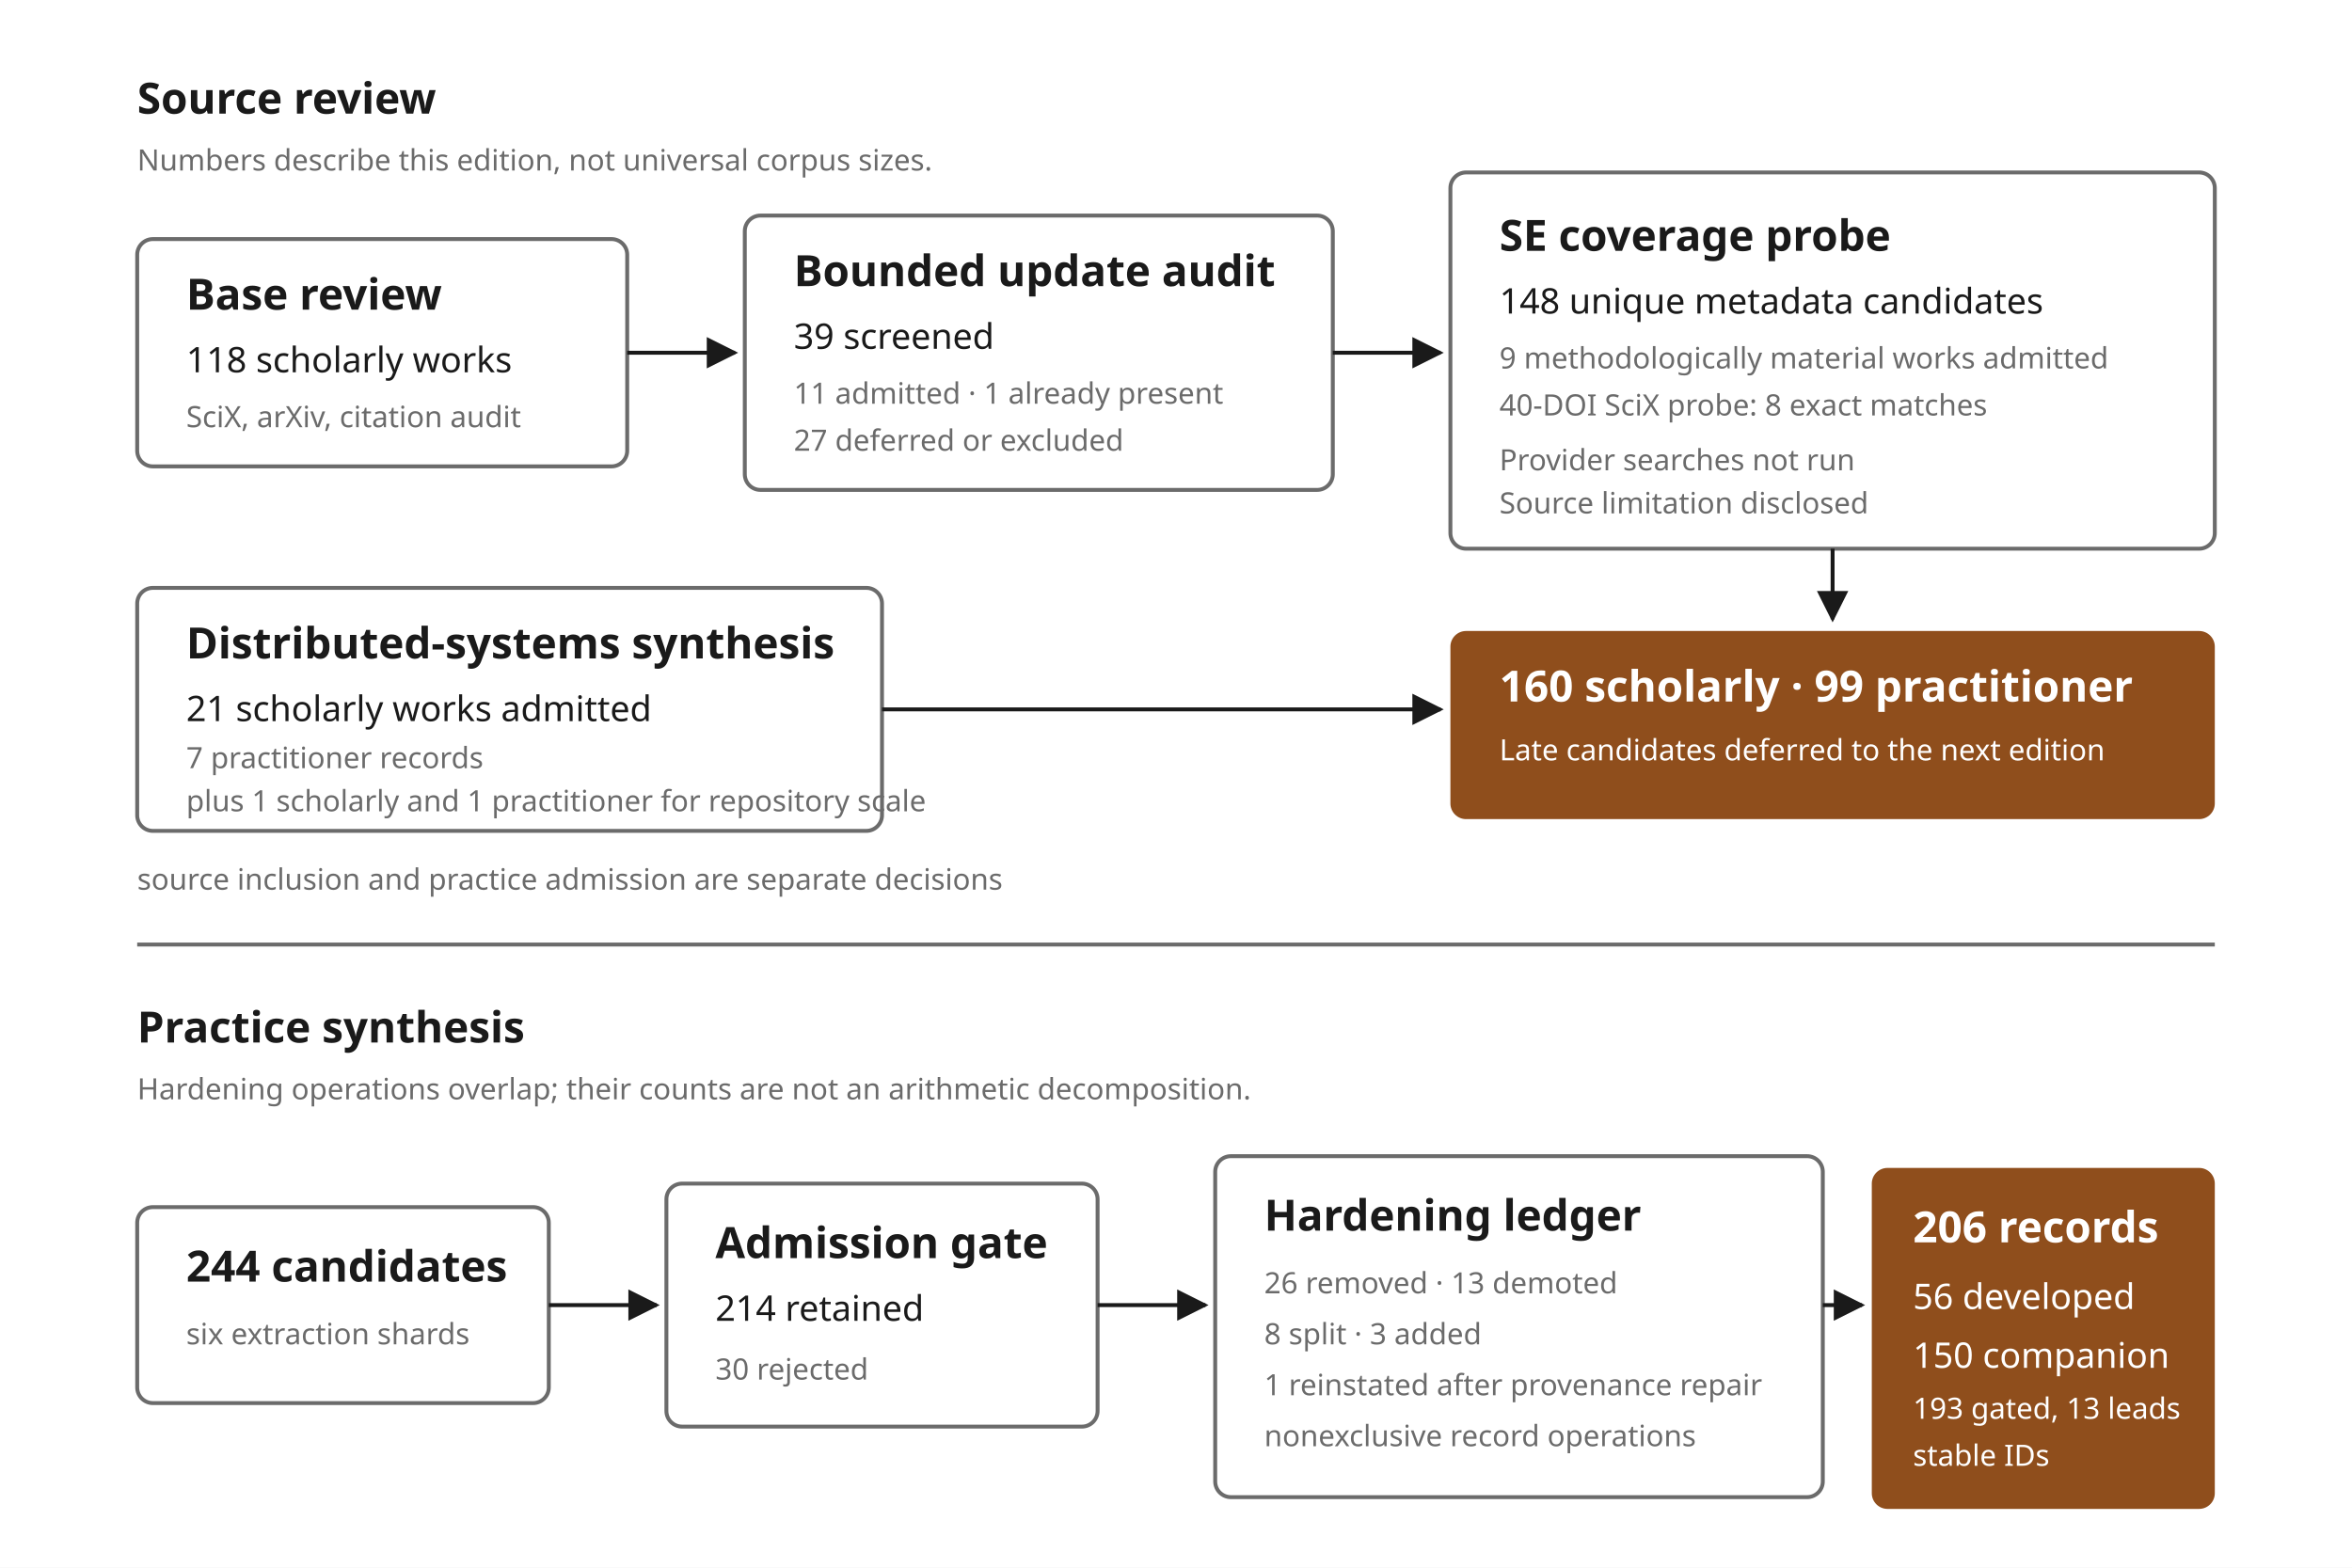
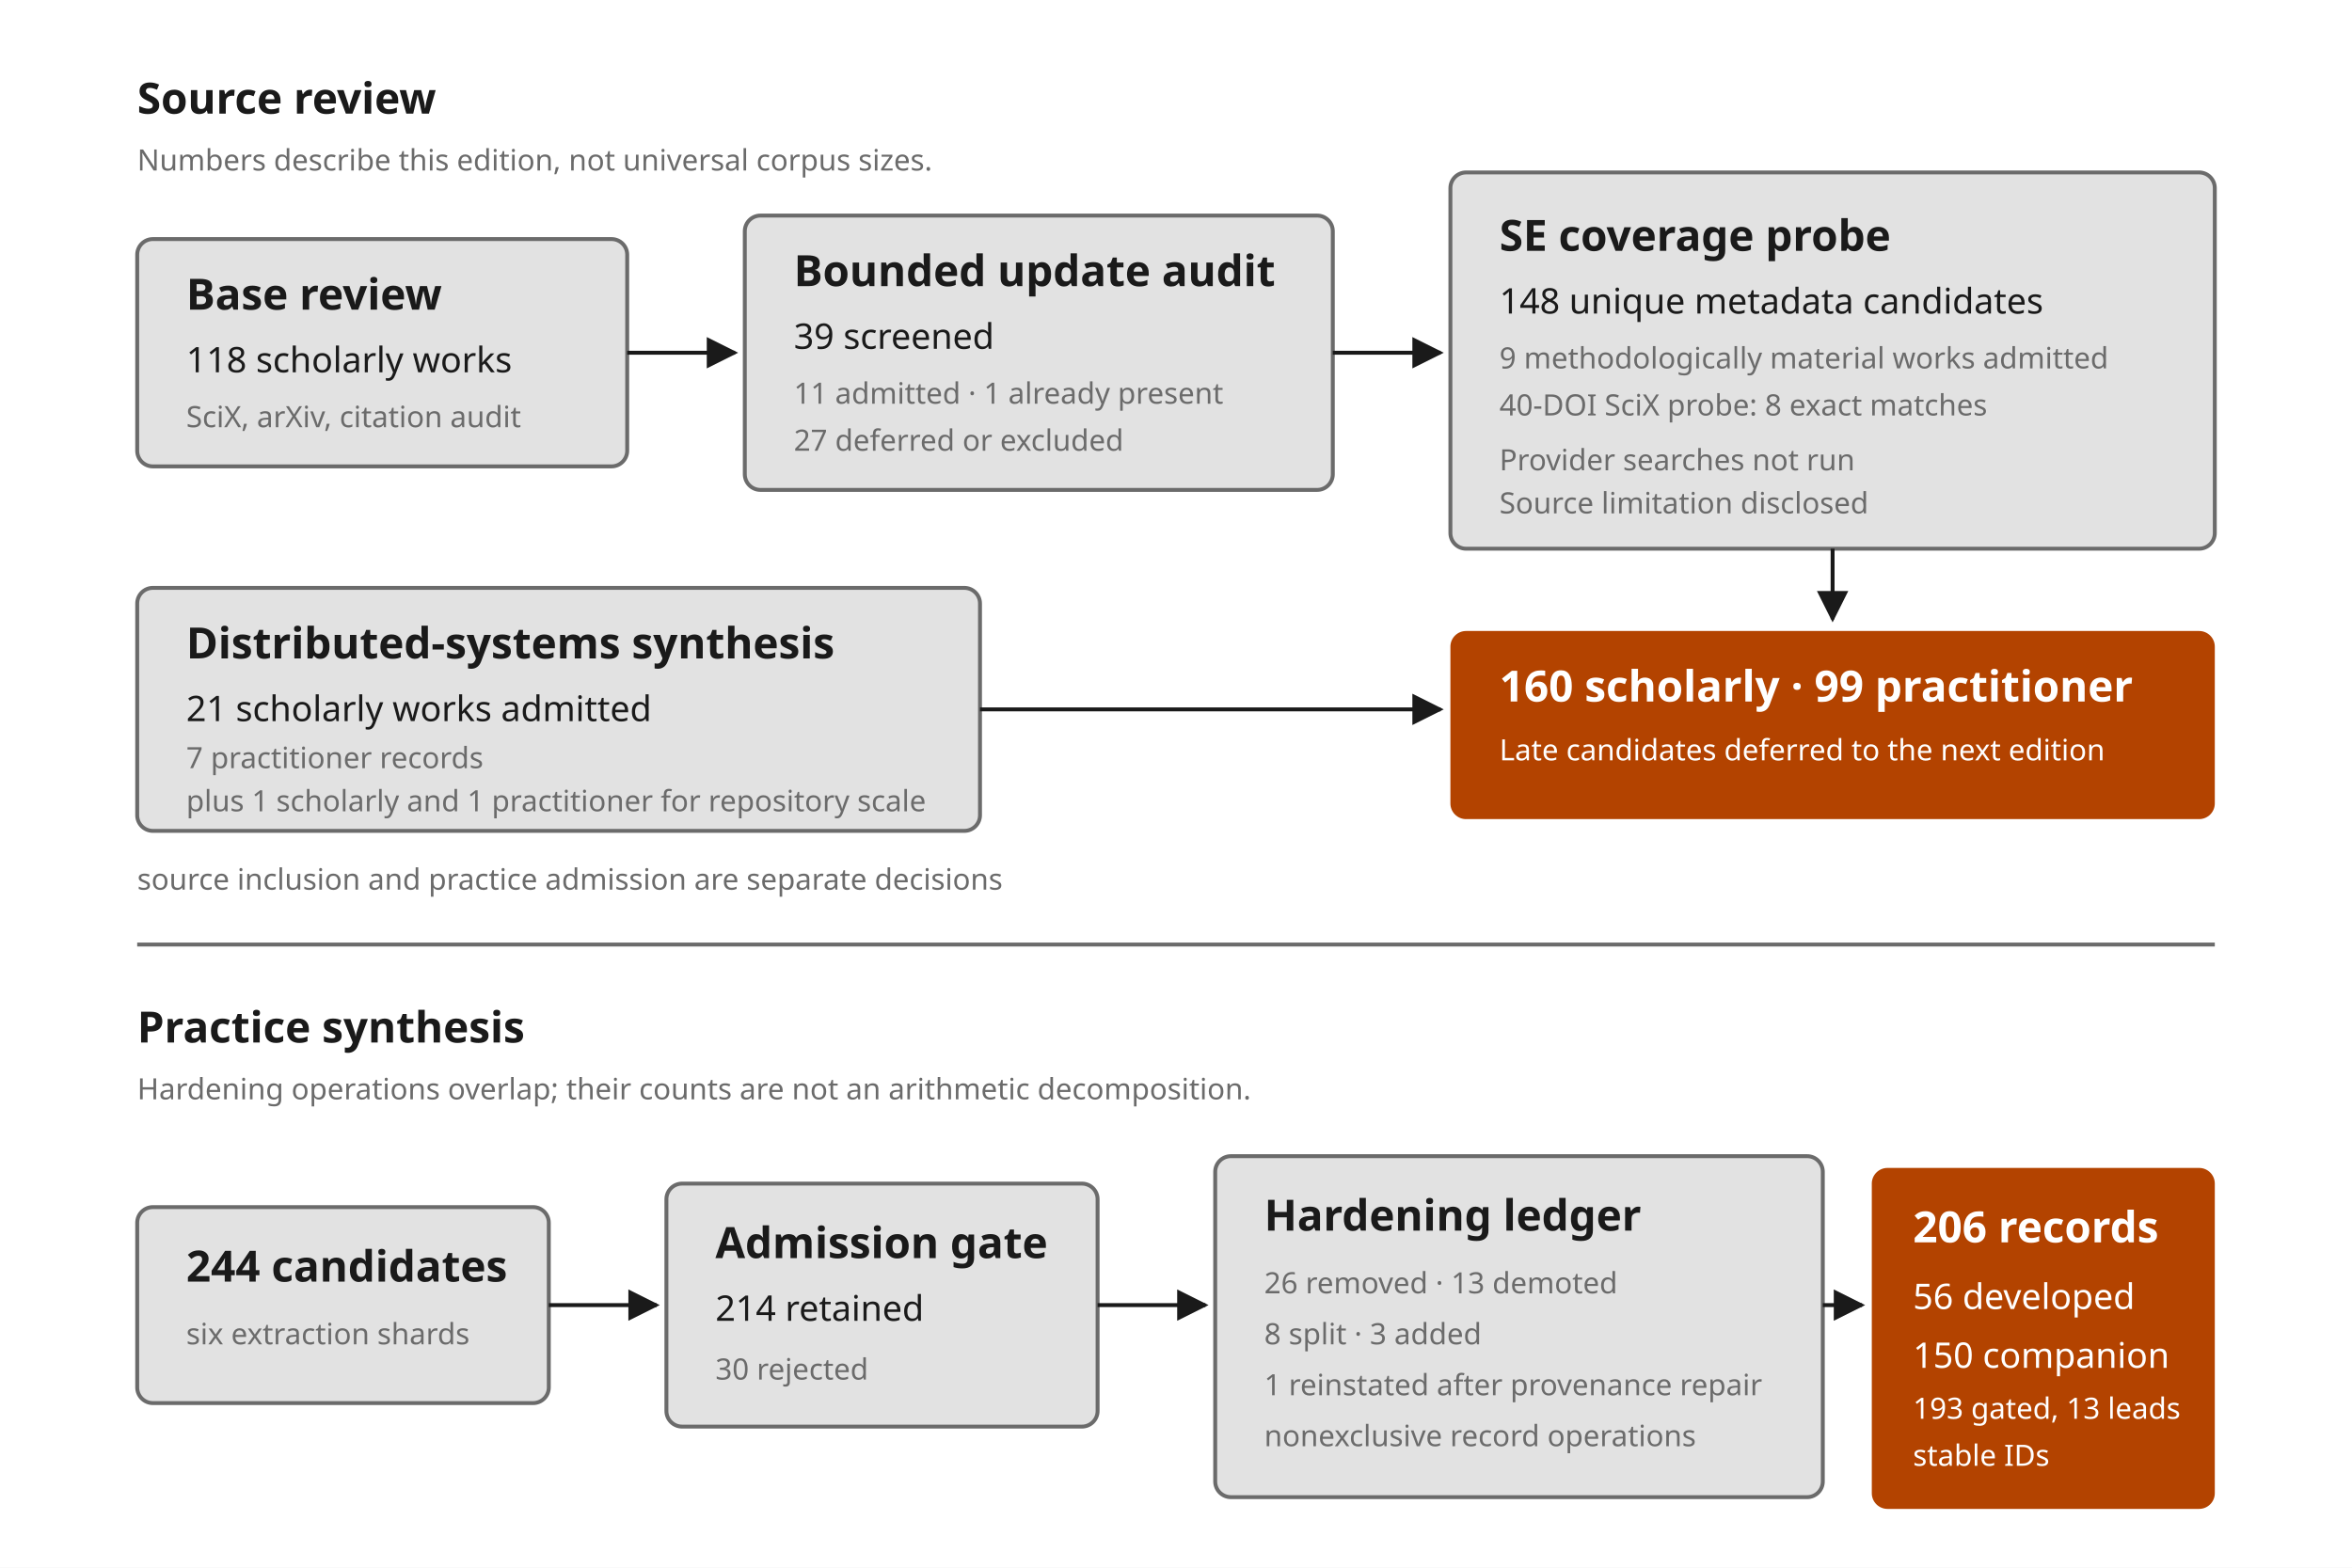
- <svg xmlns="http://www.w3.org/2000/svg" viewBox="0 0 1200 800" width="1200" height="800" role="img" aria-labelledby="figtitle-review-flow desc" class="bookfig">
+ <svg xmlns="http://www.w3.org/2000/svg" viewBox="0 0 1200 800" width="1200" height="800" role="img" aria-labelledby="figtitle-review-flow" class="bookfig">
  <defs>
+     <style>.bookfig .f-bg{fill:#ffffff}.bookfig .s-bg{stroke:#ffffff}.bookfig .f-ink{fill:#1a1a1a}.bookfig .s-ink{stroke:#1a1a1a}.bookfig .f-mid{fill:#6b6b6b}.bookfig .s-mid{stroke:#6b6b6b}.bookfig .f-faint{fill:#b8b8b8}.bookfig .s-faint{stroke:#b8b8b8}.bookfig .f-wash{fill:#e2e2e2}.bookfig .s-wash{stroke:#e2e2e2}.bookfig .f-accent{fill:#b34300}.bookfig .s-accent{stroke:#b34300}.bookfig .f-onacc{fill:#ffffff}.bookfig .s-onacc{stroke:#ffffff}@media (prefers-color-scheme:dark){.bookfig .f-bg{fill:#232019}.bookfig .s-bg{stroke:#232019}.bookfig .f-ink{fill:#ede5d6}.bookfig .s-ink{stroke:#ede5d6}.bookfig .f-mid{fill:#9a8f7c}.bookfig .s-mid{stroke:#9a8f7c}.bookfig .f-faint{fill:#5c5346}.bookfig .s-faint{stroke:#5c5346}.bookfig .f-wash{fill:#3d382f}.bookfig .s-wash{stroke:#3d382f}.bookfig .f-accent{fill:#df9d5e}.bookfig .s-accent{stroke:#df9d5e}.bookfig .f-onacc{fill:#232019}.bookfig .s-onacc{stroke:#232019}}:where([data-theme="dark"]) .bookfig .f-bg{fill:#232019}:where([data-theme="dark"]) .bookfig .s-bg{stroke:#232019}:where([data-theme="dark"]) .bookfig .f-ink{fill:#ede5d6}:where([data-theme="dark"]) .bookfig .s-ink{stroke:#ede5d6}:where([data-theme="dark"]) .bookfig .f-mid{fill:#9a8f7c}:where([data-theme="dark"]) .bookfig .s-mid{stroke:#9a8f7c}:where([data-theme="dark"]) .bookfig .f-faint{fill:#5c5346}:where([data-theme="dark"]) .bookfig .s-faint{stroke:#5c5346}:where([data-theme="dark"]) .bookfig .f-wash{fill:#3d382f}:where([data-theme="dark"]) .bookfig .s-wash{stroke:#3d382f}:where([data-theme="dark"]) .bookfig .f-accent{fill:#df9d5e}:where([data-theme="dark"]) .bookfig .s-accent{stroke:#df9d5e}:where([data-theme="dark"]) .bookfig .f-onacc{fill:#232019}:where([data-theme="dark"]) .bookfig .s-onacc{stroke:#232019}:where([data-theme="light"]) .bookfig .f-bg{fill:#ffffff}:where([data-theme="light"]) .bookfig .s-bg{stroke:#ffffff}:where([data-theme="light"]) .bookfig .f-ink{fill:#1a1a1a}:where([data-theme="light"]) .bookfig .s-ink{stroke:#1a1a1a}:where([data-theme="light"]) .bookfig .f-mid{fill:#6b6b6b}:where([data-theme="light"]) .bookfig .s-mid{stroke:#6b6b6b}:where([data-theme="light"]) .bookfig .f-faint{fill:#b8b8b8}:where([data-theme="light"]) .bookfig .s-faint{stroke:#b8b8b8}:where([data-theme="light"]) .bookfig .f-wash{fill:#e2e2e2}:where([data-theme="light"]) .bookfig .s-wash{stroke:#e2e2e2}:where([data-theme="light"]) .bookfig .f-accent{fill:#b34300}:where([data-theme="light"]) .bookfig .s-accent{stroke:#b34300}:where([data-theme="light"]) .bookfig .f-onacc{fill:#ffffff}:where([data-theme="light"]) .bookfig .s-onacc{stroke:#ffffff}</style>
    <style>
-       .bookfig .background{fill:#fff}.bookfig .ink{fill:#1a1a1a}.bookfig .mid{fill:#6b6b6b}.bookfig .wash{fill:#e2e2e2}.bookfig .accent{fill:#8f4e1c}.bookfig .outline{stroke:#6b6b6b}.bookfig .arrow{stroke:#1a1a1a}.bookfig .label{font:600 22px system-ui,sans-serif}.bookfig .body{font:18px system-ui,sans-serif}.bookfig .small{font:15px system-ui,sans-serif}.bookfig .on-accent{fill:#fff}.bookfig .line{fill:none;stroke-width:2}
-       @media (prefers-color-scheme:dark){.bookfig .background{fill:#232019}.bookfig .ink{fill:#ede5d6}.bookfig .mid{fill:#9a8f7c}.bookfig .wash{fill:#3d382f}.bookfig .accent{fill:#df9d5e}.bookfig .outline{stroke:#9a8f7c}.bookfig .arrow{stroke:#ede5d6}.bookfig .on-accent{fill:#232019}}
+       .label{font:600 22px system-ui,sans-serif}.body{font:18px system-ui,sans-serif}.small{font:15px system-ui,sans-serif}.white{fill:#fff}.line{fill:none;stroke-width:2}.dash{stroke-dasharray:8 7}
    </style>
-     <marker id="arrowhead" viewBox="0 0 10 10" refX="9" refY="5" markerWidth="8" markerHeight="8" orient="auto-start-reverse">
-       <path d="M 0 0 L 10 5 L 0 10 z" class="ink" />
+     <marker id="arrow" viewBox="0 0 10 10" refX="9" refY="5" markerWidth="8" markerHeight="8" orient="auto-start-reverse">
+       <path d="M 0 0 L 10 5 L 0 10 z" class="f-ink" />
    </marker>
  </defs>
-   <rect width="1200" height="800" class="background" />
-   <text x="70" y="58" class="label ink">Source review</text>
-   <text x="70" y="87" class="small mid">Numbers describe this edition, not universal corpus sizes.</text>
-   <rect x="70" y="122" width="250" height="116" rx="8" class="wash outline line" />
-   <text x="95" y="158" class="label ink">Base review</text>
-   <text x="95" y="190" class="body ink">118 scholarly works</text>
-   <text x="95" y="218" class="small mid">SciX, arXiv, citation audit</text>
-   <path d="M320 180 H375" class="arrow line" marker-end="url(#arrowhead)" />
-   <rect x="380" y="110" width="300" height="140" rx="8" class="wash outline line" />
-   <text x="405" y="146" class="label ink">Bounded update audit</text>
-   <text x="405" y="178" class="body ink">39 screened</text>
-   <text x="405" y="206" class="small mid">11 admitted · 1 already present</text>
-   <text x="405" y="230" class="small mid">27 deferred or excluded</text>
-   <path d="M680 180 H735" class="arrow line" marker-end="url(#arrowhead)" />
-   <rect x="740" y="88" width="390" height="192" rx="8" class="wash outline line" />
-   <text x="765" y="128" class="label ink">SE coverage probe</text>
-   <text x="765" y="160" class="body ink">148 unique metadata candidates</text>
-   <text x="765" y="188" class="small mid">9 methodologically material works admitted</text>
-   <text x="765" y="212" class="small mid">40-DOI SciX probe: 8 exact matches</text>
-   <text x="765" y="240" class="small mid">Provider searches not run</text>
-   <text x="765" y="262" class="small mid">Source limitation disclosed</text>
-   <rect x="70" y="300" width="380" height="124" rx="8" class="wash outline line" />
-   <text x="95" y="336" class="label ink">Distributed-systems synthesis</text>
-   <text x="95" y="368" class="body ink">21 scholarly works admitted</text>
-   <text x="95" y="392" class="small mid">7 practitioner records</text>
-   <text x="95" y="414" class="small mid">plus 1 scholarly and 1 practitioner for repository scale</text>
-   <path d="M935 280 V316" class="arrow line" marker-end="url(#arrowhead)" />
-   <path d="M450 362 H735" class="arrow line" marker-end="url(#arrowhead)" />
-   <rect x="740" y="322" width="390" height="96" rx="8" class="accent" />
-   <text x="765" y="358" class="label on-accent">160 scholarly · 99 practitioner</text>
-   <text x="765" y="388" class="small on-accent">Late candidates deferred to the next edition</text>
-   <text x="70" y="454" class="small mid">source inclusion and practice admission are separate decisions</text>
-   <line x1="70" y1="482" x2="1130" y2="482" class="outline line" />
-   <text x="70" y="532" class="label ink">Practice synthesis</text>
-   <text x="70" y="561" class="small mid">Hardening operations overlap; their counts are not an arithmetic decomposition.</text>
-   <rect x="70" y="616" width="210" height="100" rx="8" class="wash outline line" />
-   <text x="95" y="654" class="label ink">244 candidates</text>
-   <text x="95" y="686" class="small mid">six extraction shards</text>
-   <path d="M280 666 H335" class="arrow line" marker-end="url(#arrowhead)" />
-   <rect x="340" y="604" width="220" height="124" rx="8" class="wash outline line" />
-   <text x="365" y="642" class="label ink">Admission gate</text>
-   <text x="365" y="674" class="body ink">214 retained</text>
-   <text x="365" y="704" class="small mid">30 rejected</text>
-   <path d="M560 666 H615" class="arrow line" marker-end="url(#arrowhead)" />
-   <rect x="620" y="590" width="310" height="174" rx="8" class="wash outline line" />
-   <text x="645" y="628" class="label ink">Hardening ledger</text>
-   <text x="645" y="660" class="small mid">26 removed · 13 demoted</text>
-   <text x="645" y="686" class="small mid">8 split · 3 added</text>
-   <text x="645" y="712" class="small mid">1 reinstated after provenance repair</text>
-   <text x="645" y="738" class="small mid">nonexclusive record operations</text>
-   <path d="M930 666 H950" class="arrow line" marker-end="url(#arrowhead)" />
-   <rect x="955" y="596" width="175" height="174" rx="8" class="accent" />
-   <text x="976" y="634" class="label on-accent">206 records</text>
-   <text x="976" y="668" class="body on-accent">56 developed</text>
-   <text x="976" y="698" class="body on-accent">150 companion</text>
-   <text x="976" y="724" class="small on-accent">193 gated, 13 leads</text>
-   <text x="976" y="748" class="small on-accent">stable IDs</text>
+   <rect width="1200" height="800" class="f-bg" />
+   <text x="70" y="58" class="label f-ink">Source review</text>
+   <text x="70" y="87" class="small f-mid">Numbers describe this edition, not universal corpus sizes.</text>
+   <rect x="70" y="122" width="250" height="116" rx="8" class="f-wash s-mid line" />
+   <text x="95" y="158" class="label f-ink">Base review</text>
+   <text x="95" y="190" class="body f-ink">118 scholarly works</text>
+   <text x="95" y="218" class="small f-mid">SciX, arXiv, citation audit</text>
+   <path d="M320 180 H375" class="s-ink line" marker-end="url(#arrow)" />
+   <rect x="380" y="110" width="300" height="140" rx="8" class="f-wash s-mid line" />
+   <text x="405" y="146" class="label f-ink">Bounded update audit</text>
+   <text x="405" y="178" class="body f-ink">39 screened</text>
+   <text x="405" y="206" class="small f-mid">11 admitted · 1 already present</text>
+   <text x="405" y="230" class="small f-mid">27 deferred or excluded</text>
+   <path d="M680 180 H735" class="s-ink line" marker-end="url(#arrow)" />
+   <rect x="740" y="88" width="390" height="192" rx="8" class="f-wash s-mid line" />
+   <text x="765" y="128" class="label f-ink">SE coverage probe</text>
+   <text x="765" y="160" class="body f-ink">148 unique metadata candidates</text>
+   <text x="765" y="188" class="small f-mid">9 methodologically material works admitted</text>
+   <text x="765" y="212" class="small f-mid">40-DOI SciX probe: 8 exact matches</text>
+   <text x="765" y="240" class="small f-mid">Provider searches not run</text>
+   <text x="765" y="262" class="small f-mid">Source limitation disclosed</text>
+   <rect x="70" y="300" width="430" height="124" rx="8" class="f-wash s-mid line" />
+   <text x="95" y="336" class="label f-ink">Distributed-systems synthesis</text>
+   <text x="95" y="368" class="body f-ink">21 scholarly works admitted</text>
+   <text x="95" y="392" class="small f-mid">7 practitioner records</text>
+   <text x="95" y="414" class="small f-mid">plus 1 scholarly and 1 practitioner for repository scale</text>
+   <path d="M935 280 V316" class="s-ink line" marker-end="url(#arrow)" />
+   <path d="M500 362 H735" class="s-ink line" marker-end="url(#arrow)" />
+   <rect x="740" y="322" width="390" height="96" rx="8" class="f-accent" />
+   <text x="765" y="358" class="label white">160 scholarly · 99 practitioner</text>
+   <text x="765" y="388" class="small white">Late candidates deferred to the next edition</text>
+   <text x="70" y="454" class="small f-mid">source inclusion and practice admission are separate decisions</text>
+   <line x1="70" y1="482" x2="1130" y2="482" class="s-mid line" />
+   <text x="70" y="532" class="label f-ink">Practice synthesis</text>
+   <text x="70" y="561" class="small f-mid">Hardening operations overlap; their counts are not an arithmetic decomposition.</text>
+   <rect x="70" y="616" width="210" height="100" rx="8" class="f-wash s-mid line" />
+   <text x="95" y="654" class="label f-ink">244 candidates</text>
+   <text x="95" y="686" class="small f-mid">six extraction shards</text>
+   <path d="M280 666 H335" class="s-ink line" marker-end="url(#arrow)" />
+   <rect x="340" y="604" width="220" height="124" rx="8" class="f-wash s-mid line" />
+   <text x="365" y="642" class="label f-ink">Admission gate</text>
+   <text x="365" y="674" class="body f-ink">214 retained</text>
+   <text x="365" y="704" class="small f-mid">30 rejected</text>
+   <path d="M560 666 H615" class="s-ink line" marker-end="url(#arrow)" />
+   <rect x="620" y="590" width="310" height="174" rx="8" class="f-wash s-mid line" />
+   <text x="645" y="628" class="label f-ink">Hardening ledger</text>
+   <text x="645" y="660" class="small f-mid">26 removed · 13 demoted</text>
+   <text x="645" y="686" class="small f-mid">8 split · 3 added</text>
+   <text x="645" y="712" class="small f-mid">1 reinstated after provenance repair</text>
+   <text x="645" y="738" class="small f-mid">nonexclusive record operations</text>
+   <path d="M930 666 H950" class="s-ink line" marker-end="url(#arrow)" />
+   <rect x="955" y="596" width="175" height="174" rx="8" class="f-accent" />
+   <text x="976" y="634" class="label white">206 records</text>
+   <text x="976" y="668" class="body white">56 developed</text>
+   <text x="976" y="698" class="body white">150 companion</text>
+   <text x="976" y="724" class="small white">193 gated, 13 leads</text>
+   <text x="976" y="748" class="small white">stable IDs</text>
</svg>
